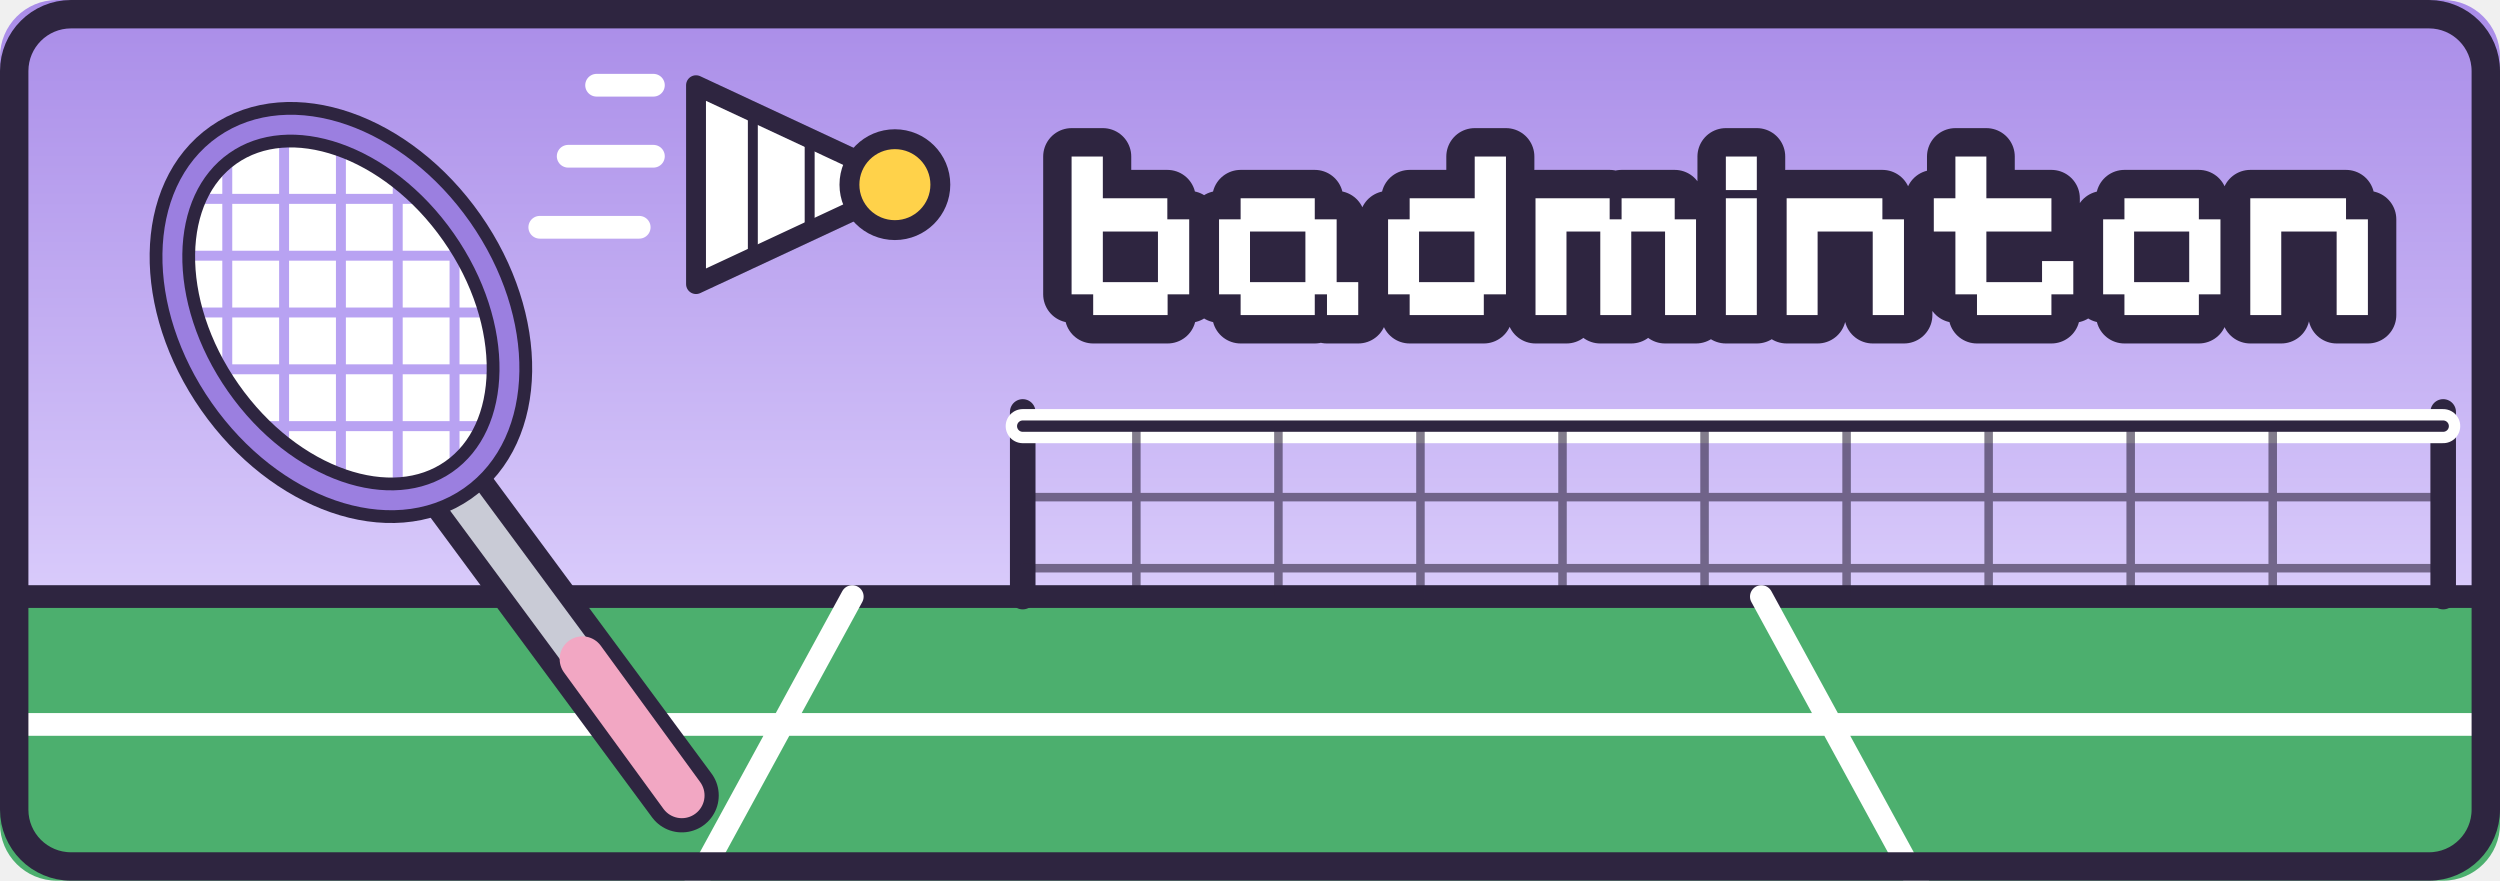
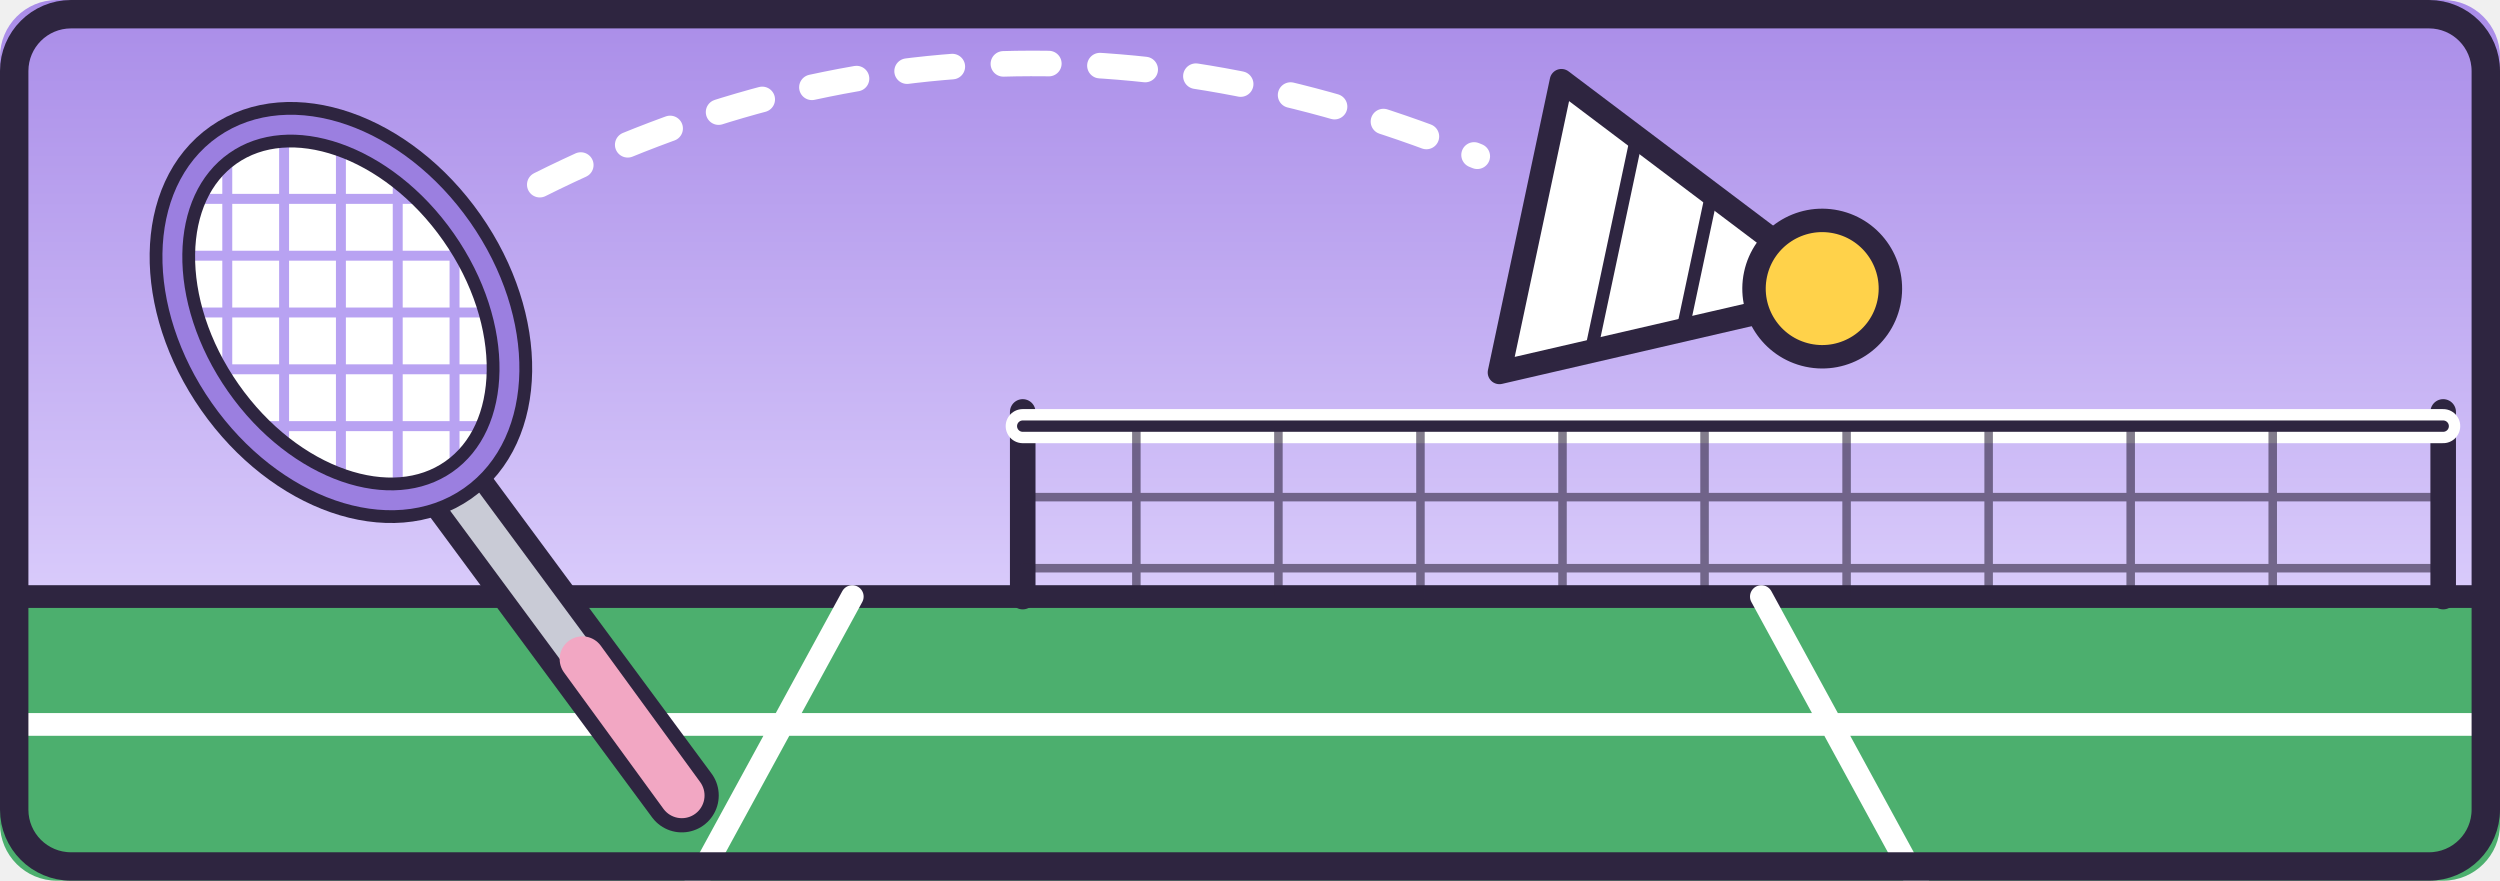
<svg xmlns="http://www.w3.org/2000/svg" width="88" height="31" viewBox="0 0 88 31">
  <defs>
    <linearGradient id="wall" x1="0" x2="0" y1="0" y2="1">
      <stop offset="0" stop-color="#a98ce8" />
      <stop offset="1" stop-color="#d9cbfb" />
    </linearGradient>
    <clipPath id="frame">
      <rect width="88" height="31" rx="2" />
    </clipPath>
    <clipPath id="head">
      <ellipse cx="12" cy="11" rx="5.2" ry="7.2" transform="rotate(-35 12 11)" />
    </clipPath>
  </defs>
  <g clip-path="url(#frame)" stroke="#2e2540" stroke-linejoin="round" stroke-linecap="round">
    <rect width="88" height="21" fill="url(#wall)" stroke="none" />
    <path d="M-1 21h90v11H-1Z" fill="#4caf6e" stroke-width=".8" />
    <path d="M-1 25.5h90M30 21l-6 11M62 21l6 11" fill="none" stroke="#fff" stroke-width=".8" />
    <path d="M36 14.5v6.5M86 14.5v6.5" stroke-width=".9" />
    <path d="M36 15h50" stroke="#fff" stroke-width="1.2" />
    <path d="M36 15h50" stroke-width=".4" />
    <path d="M36 17.5h50M36 20h50M40 15v6M45 15v6M50 15v6M55 15v6M60 15v6M65 15v6M70 15v6M75 15v6M80 15v6" stroke-width=".3" opacity=".6" />
    <path d="M15.5 16.5 24 28" stroke-width="2.6" />
    <path d="M15.5 16.5 24 28" stroke="#c9cbd6" stroke-width="1.2" />
    <path d="M20.5 23.2 24 28" stroke="#f2a7c3" stroke-width="1.6" />
    <g clip-path="url(#head)">
      <ellipse cx="12" cy="11" rx="5.2" ry="7.2" transform="rotate(-35 12 11)" fill="#fff" stroke="none" />
      <path d="M4 5h16M4 7h16M4 9h16M4 11h16M4 13h16M4 15h16M4 17h16M6 2v18M8 2v18M10 2v18M12 2v18M14 2v18M16 2v18M18 2v18" stroke="#b8a2f2" stroke-width=".35" />
    </g>
    <ellipse cx="12" cy="11" rx="5.2" ry="7.2" transform="rotate(-35 12 11)" fill="none" stroke-width="1.6" />
    <ellipse cx="12" cy="11" rx="5.2" ry="7.2" transform="rotate(-35 12 11)" fill="none" stroke="#9b7fe0" stroke-width=".7" />
-     <path d="M20 5.5h3M19 8h3.5M21 3h2" fill="none" stroke="#fff" stroke-width=".8" />
-     <path d="M24.5 3 30.5 5.8 30.5 7.2 24.5 10Z" fill="#fff" stroke-width=".7" />
-     <path d="M26.5 4v5M28.5 5v3" stroke-width=".35" />
-     <circle cx="31.5" cy="6.5" r="1.6" fill="#ffd24a" stroke-width=".7" />
-     <path transform="translate(37.2 11)" d="M1.28 0.09V-0.64H0.52V-5.49H1.62V-4.02H3.89V-3.28H4.66V-0.64H3.9V0.09ZM1.62 -1.07H3.56V-2.85H1.62Z M6.47 0.09V-0.64H5.71V-3.28H6.47V-4.02H9.08V-3.28H9.85V-1.07H10.61V0.09H9.51V-0.64H9.08V0.09ZM6.8 -1.07H8.75V-2.85H6.8Z M12.42 0.09V-0.64H11.66V-3.28H12.42V-4.02H14.71V-5.49H15.81V-0.64H15.03V0.09ZM12.75 -1.07H14.7V-2.85H12.75Z M16.85 0.09V-4.02H19.46V-3.28H19.88V-4.02H21.75V-3.28H22.5V0.09H21.41V-2.85H20.22V0.09H19.13V-2.85H17.94V0.09Z M23.55 0.09V-4.02H24.64V0.09ZM23.55 -4.31V-5.49H24.64V-4.31Z M25.69 0.09V-4.02H29.06V-3.28H29.82V0.09H28.72V-2.85H26.78V0.09Z M32.39 0.09V-0.64H31.63V-2.85H30.87V-4.02H31.63V-5.49H32.72V-4.02H35.01V-2.85H32.72V-1.07H34.68V-1.81H35.78V-0.64H35.01V0.09Z M37.58 0.09V-0.64H36.83V-3.28H37.58V-4.02H40.2V-3.28H40.96V-0.64H40.2V0.09ZM37.92 -1.07H39.86V-2.85H37.92Z M42.01 0.09V-4.02H45.38V-3.28H46.15V0.09H45.05V-2.85H43.1V0.09Z" fill="#fff" stroke-width="2" paint-order="stroke" />
+     <path d="M19 6.5q16-8 33-1" fill="none" stroke="#fff" stroke-width=".9" stroke-dasharray="1.6 1.8" />
+     <g transform="rotate(12 60 8) translate(17.25 -0.5) scale(1.5)">
+       <path d="M24.5 3 30.5 5.8 30.5 7.2 24.5 10Z" fill="#fff" stroke-width=".55" />
+       <path d="M26.5 4v5M28.5 5v3" stroke-width=".3" />
+       <circle cx="31.5" cy="6.5" r="1.6" fill="#ffd24a" stroke-width=".55" />
+     </g>
  </g>
  <rect x=".5" y=".5" width="87" height="30" rx="2" fill="none" stroke="#2e2540" />
</svg>
